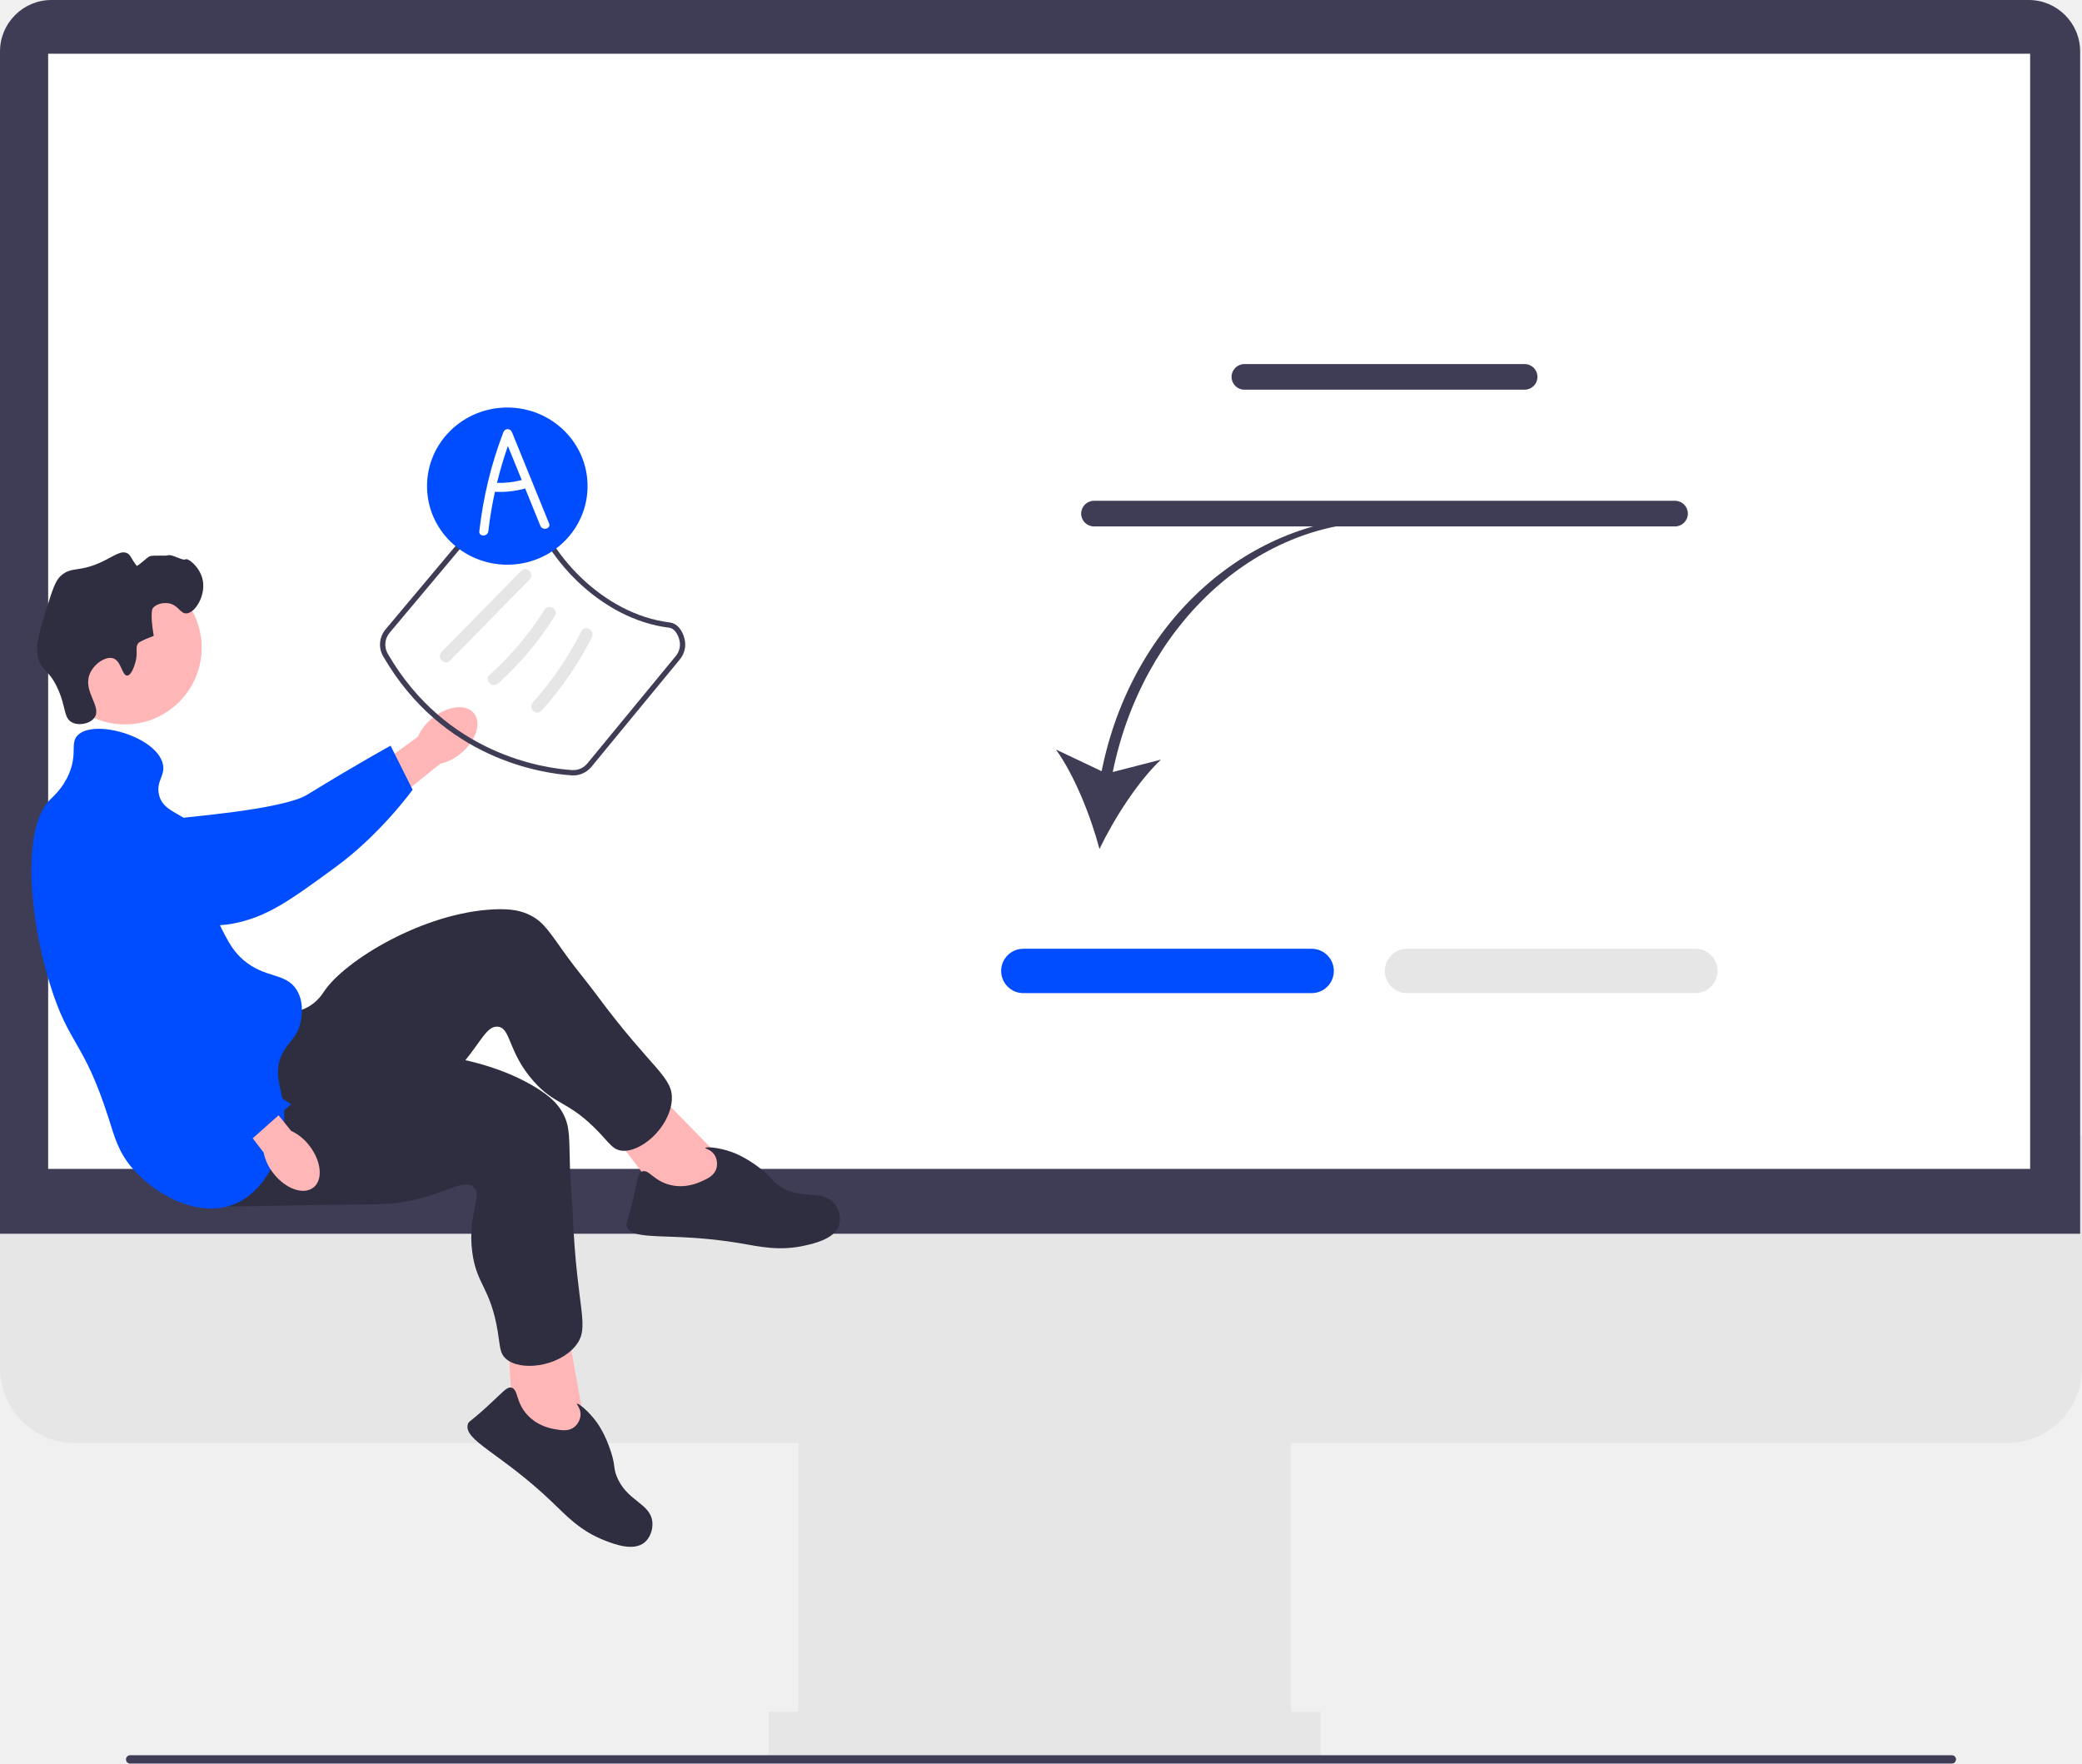
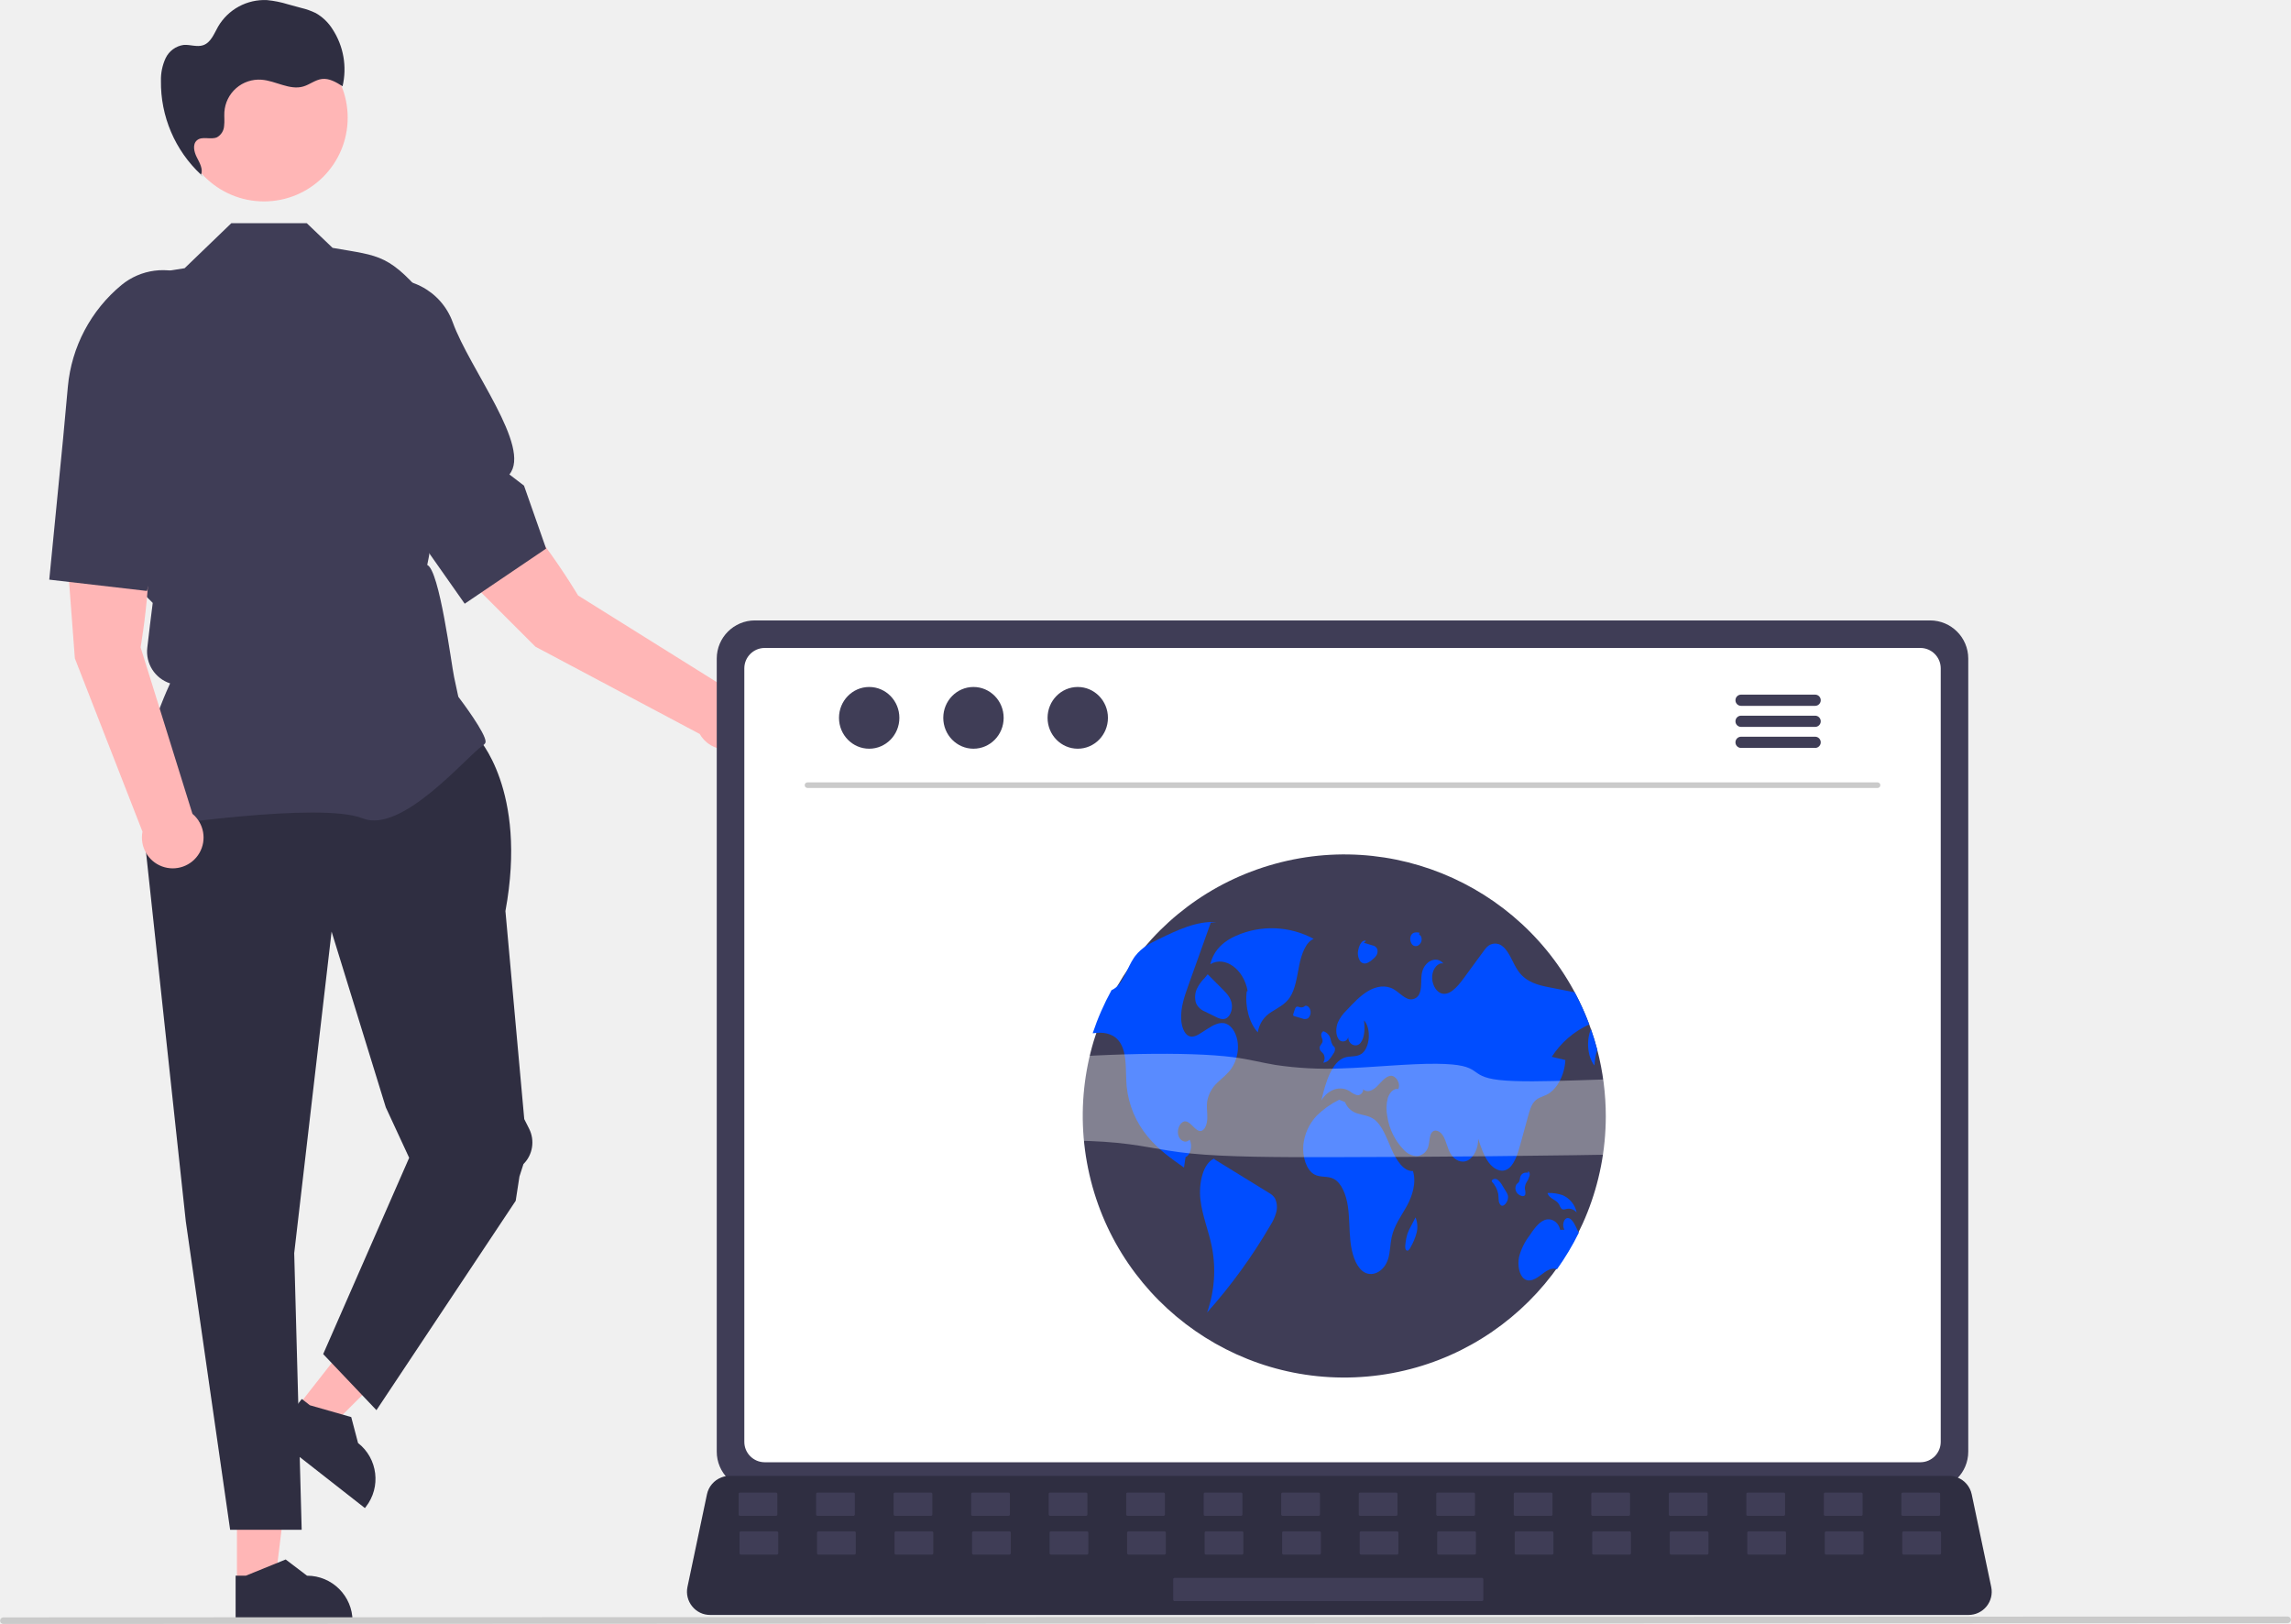
- <svg xmlns="http://www.w3.org/2000/svg" width="596.912" height="505.575" viewBox="0 0 596.912 505.575">
-   <g>
-     <path d="M575.427,413.696H21.485c-11.847,0-21.485-9.638-21.485-21.485v-66.671H596.912v66.671c0,11.847-9.638,21.485-21.485,21.485Z" fill="#e6e6e6" />
-     <rect x="228.887" y="402.544" width="141.262" height="100.901" fill="#e6e6e6" />
-     <rect x="220.39" y="490.7" width="158.256" height="12.745" fill="#e6e6e6" />
-     <path d="M596.381,353.686H0V14.744C0,6.614,6.614,0,14.744,0H581.637c8.13,0,14.744,6.614,14.744,14.744V353.686Z" fill="#3f3d56" />
-     <rect x="13.808" y="15.401" width="568.234" height="319.698" fill="#fff" />
-   </g>
-   <g>
-     <path id="uuid-25324785-d0f2-4f1c-ad19-f4bb5410ff47-206" d="M123.853,205.949c4.349-3.594,9.729-4.263,12.015-1.494,2.287,2.768,.614,7.924-3.737,11.519-1.718,1.46-3.761,2.487-5.958,2.995l-18.62,14.994-6.85-8.888,19.083-13.838c.914-2.062,2.308-3.875,4.066-5.288Z" fill="#ffb6b6" />
-     <path d="M16.233,239.779c-.009-.663-.003-6.447,4.279-10.103,4.919-4.199,11.86-2.5,14.294-1.904,5.624,1.377,6.085,3.79,11.366,6.268,9.88,4.637-2.499,2.264,3.38,.777,2.035-.515,31.312-2.545,38.6-7.031,14.174-8.724,23.831-14.013,23.831-14.013l6.313,12.626s-9.129,12.694-21.977,22.097c-13.179,9.646-19.769,14.469-29.783,16.332-.862,.16-22.072,3.782-39.155-8.981-3.897-2.911-11.036-8.245-11.147-16.07Z" fill="#004dff" />
-     <circle cx="35.816" cy="185.675" r="21.993" fill="#ffb6b6" />
-     <g>
-       <polygon points="208.055 333.43 185.405 310.246 173.714 322.442 190.588 344.671 207.326 346.586 208.055 333.43" fill="#ffb6b6" />
-       <path d="M78.726,289.954c1.325,.11,5.535,.953,9.558-1.26,2.746-1.511,4.155-3.757,4.63-4.472,5.901-8.863,28.552-22.684,48.881-23.535,4.604-.193,7.634,.341,10.388,1.776,3.905,2.036,5.464,4.952,10.42,11.783,2.711,3.737,5.71,7.257,8.454,10.97,16.062,21.736,22.151,23.443,21.529,30.411-.691,7.732-9.029,15.067-14.571,14.22-2.27-.347-3.149-1.925-6.181-5.12-8.891-9.368-12.57-7.637-18.9-14.812-7.391-8.377-6.423-15.323-10.279-15.591-3.576-.249-5.095,5.677-12.729,13.548-3.493,3.602-5.98,5.254-13.559,10.511-29.511,20.473-29.982,21.912-35.937,23.544-2.606,.714-21.1,5.785-27.688-2.284-10.31-12.627,14.046-50.682,25.983-49.69Z" fill="#2f2e41" />
-       <path d="M201.13,338.669c1.666-.748,3.614-1.623,4.24-3.634,.424-1.361,.18-3.039-.697-4.198-1.011-1.338-2.508-1.514-2.448-1.751,.092-.36,3.632-.22,7.517,1.154,.733,.259,4.055,1.473,8.28,4.772,3.385,2.643,2.93,3.173,5.053,4.697,6.516,4.678,12.628,.991,16.154,5.378,1.361,1.693,1.941,4.097,1.369,6.04-1.15,3.903-6.743,5.246-9.8,5.94-7.362,1.67-12.933,.307-18.752-.674-19.787-3.334-30.904-.298-32.392-4.881-.282-.868,.176-.794,1.702-7.16,1.506-6.284,1.456-8.009,2.739-8.513,1.93-.757,3.227,2.688,8.089,3.867,4.309,1.045,7.865-.552,8.944-1.036Z" fill="#2f2e41" />
-     </g>
-     <g>
-       <polygon points="167.788 409.275 162.065 377.372 145.542 380.899 147.023 408.768 159.798 419.751 167.788 409.275" fill="#ffb6b6" />
-       <path d="M85.188,300.678c1.034,.835,4.044,3.897,8.617,4.325,3.121,.292,5.548-.776,6.342-1.1,9.86-4.02,36.364-2.737,53.662,7.974,3.917,2.426,6.125,4.569,7.598,7.303,2.088,3.877,1.741,7.166,2.006,15.601,.145,4.614,.65,9.211,.835,13.824,1.085,27.005,5.165,31.836,.737,37.253-4.913,6.01-15.932,7.397-20.042,3.584-1.683-1.561-1.524-3.361-2.239-7.707-2.097-12.744-6.112-13.378-7.321-22.869-1.411-11.082,3.29-16.286,.25-18.673-2.819-2.214-7.404,1.836-18.141,4.063-4.913,1.019-7.899,.989-17.122,1.084-35.915,.369-37.113,1.295-42.957-.698-2.557-.872-20.707-7.062-21.628-17.438-1.44-16.237,40.082-34.049,49.402-26.526Z" fill="#2f2e41" />
-       <path d="M159.116,409.722c1.798,.316,3.901,.687,5.549-.626,1.115-.888,1.855-2.414,1.781-3.865-.086-1.675-1.225-2.661-1.042-2.823,.279-.246,3.128,1.858,5.572,5.176,.461,.626,2.528,3.496,4.172,8.598,1.317,4.088,.643,4.27,1.543,6.723,2.765,7.53,9.893,7.911,10.347,13.521,.175,2.165-.694,4.48-2.26,5.767-3.143,2.584-8.525,.555-11.444-.588-7.029-2.752-10.874-7.009-15.138-11.087-14.5-13.87-25.404-17.6-24.062-22.228,.254-.876,.591-.558,5.429-4.969,4.775-4.354,5.703-5.81,7.046-5.506,2.023,.457,1.16,4.036,4.522,7.742,2.979,3.284,6.818,3.96,7.983,4.165Z" fill="#2f2e41" />
-     </g>
-     <path d="M38.815,189.879c.856-3.063-.219-4.179,.877-5.554,0-0,.441-.553,4.384-2.046h0c-1.163-6.75-.292-7.892-.292-7.892,1.004-1.316,3.015-1.634,4.384-1.461,2.896,.364,3.408,2.982,5.261,2.923,2.56-.081,5.63-5.205,4.677-9.646-.777-3.622-4.129-6.313-4.969-5.846-.833,.463-3.832-1.578-4.969-1.169-.777,.279-4.432-.092-5.261,.292-.905,.42-3.498,3.035-3.745,2.705-1.722-2.289-1.686-3.089-2.685-3.582-1.771-.874-3.696,.742-7.015,2.338-6.83,3.285-8.829,1.325-11.984,4.092-1.594,1.398-2.448,4.069-4.092,9.353-2.299,7.391-3.449,11.086-2.338,14.615,1.132,3.598,2.8,2.815,5.261,7.892,2.74,5.651,1.796,8.936,4.384,10.23,2.001,1,5.216,.364,6.43-1.461,2.079-3.125-3.294-7.352-1.461-12.276,1.125-3.023,4.595-5.315,6.723-4.677,2.406,.722,2.583,5.036,4.092,4.969,1.292-.057,2.189-3.266,2.338-3.8Z" fill="#2f2e41" />
-     <path d="M22.154,210.924c4.5-5.046,22.832,.177,24.553,8.184,.708,3.294-1.905,4.684-1.169,8.476,1.076,5.547,7.169,5.169,11.692,10.815,6.421,8.016-.194,15.852,7.015,29.229,1.54,2.859,2.839,5.268,5.554,7.6,6.23,5.351,12.027,3.516,15.199,8.476,2.372,3.71,1.397,8.282,1.169,9.353-.936,4.392-3.473,5.462-5.261,9.061-2.975,5.988,.393,10.384,.585,17.538,.239,8.951-4.517,21.358-14.03,25.429-10.687,4.574-23.577-3.001-29.814-10.523-3.722-4.488-4.802-8.628-6.43-13.738-7.277-22.837-11.388-20.772-16.953-38.875-6.362-20.695-7.612-44.941,0-52.613,1.009-1.017,3.786-3.367,5.554-7.6,2.379-5.695,.324-8.556,2.338-10.815Z" fill="#004dff" />
-     <g>
-       <path id="uuid-91308677-eda7-42a2-9f2e-a07e84038198-207" d="M88.653,328.391c3.489,4.433,4.03,9.827,1.208,12.047-2.822,2.22-7.937,.426-11.427-4.01-1.418-1.753-2.396-3.819-2.852-6.028l-14.547-18.971,7.517-5.733,14.911,18.503c2.04,.962,3.819,2.4,5.19,4.191Z" fill="#ffb6b6" />
-       <path d="M35.377,230.155c.647-.145,6.311-1.319,10.763,2.127,5.115,3.959,4.867,11.1,4.78,13.605-.201,5.786-2.468,6.73-3.817,12.406-2.524,10.619,2.283,20.487,4.938,25.939,.919,1.887,3.872,7.662,9.75,13.881,11.432,12.095,21.632,18.46,21.632,18.46l-10.958,9.74s-17.455-5.32-29.282-15.979c-12.132-10.934-30.789-49.619-34.657-59.043-.333-.812,4.385,12.382,13.393-6.946,2.055-4.409,5.82-12.486,13.457-14.192Z" fill="#004dff" />
-     </g>
-   </g>
-   <g>
-     <path d="M315.838,221.081l-13.084-6.198c5.366,7.489,9.99,19.185,12.466,28.493,4.191-8.67,10.948-19.278,17.636-25.614l-13.828,3.557c8.521-41.76,40.569-71.739,77.27-71.739l.52-1.508c-38.334,0-72.28,29.564-80.98,73.01Z" fill="#3f3d56" />
-     <path d="M376.057,284.71h-82.668c-3.506,0-6.359-2.853-6.359-6.359s2.853-6.359,6.359-6.359h82.668c3.506,0,6.359,2.853,6.359,6.359s-2.853,6.359-6.359,6.359Z" fill="#004dff" />
-     <path d="M486.057,284.71h-82.668c-3.506,0-6.359-2.853-6.359-6.359s2.853-6.359,6.359-6.359h82.668c3.506,0,6.359,2.853,6.359,6.359s-2.853,6.359-6.359,6.359Z" fill="#e6e6e6" />
-   </g>
-   <g>
-     <path d="M437.118,111.717h-80.357c-2.026,0-3.674-1.648-3.674-3.674s1.648-3.674,3.674-3.674h80.357c2.026,0,3.674,1.648,3.674,3.674s-1.648,3.674-3.674,3.674Z" fill="#3f3d56" />
-     <path d="M480.239,150.915h-166.598c-2.026,0-3.674-1.648-3.674-3.674s1.648-3.674,3.674-3.674h166.598c2.026,0,3.674,1.648,3.674,3.674,0,2.026-1.648,3.674-3.674,3.674Z" fill="#3f3d56" />
-   </g>
-   <path d="M36.121,504.385c0,.66,.53,1.19,1.19,1.19H559.601c.66,0,1.19-.53,1.19-1.19,0-.66-.53-1.19-1.19-1.19H37.311c-.66,0-1.19,.53-1.19,1.19Z" fill="#3f3d56" />
-   <path d="M164.369,222.297c-.142,0-.283-.005-.425-.014-8.369-.537-37.005-4.589-54.1-34.148-1.409-2.434-1.131-5.528,.69-7.698l31.66-37.722c1.295-1.543,3.295-2.431,5.32-2.407,1.4,.033,4.715,.387,5.358,2.942,3.803,15.097,19.863,32.847,39.177,35.2,1.958,.238,3.529,1.984,4.204,4.672,.526,2.092,.04,4.248-1.335,5.916l-25.362,30.798c-1.288,1.564-3.179,2.461-5.188,2.461Zm-16.976-80.472c-1.547,0-3.052,.693-4.036,1.865l-31.66,37.722c-1.413,1.683-1.629,4.079-.54,5.962,16.719,28.907,44.705,32.868,52.884,33.393,1.67,.112,3.274-.6,4.343-1.897l25.363-30.798c1.065-1.292,1.441-2.961,1.034-4.581-.398-1.586-1.373-3.347-2.916-3.535-19.952-2.43-36.54-20.753-40.466-36.335-.318-1.262-2.232-1.755-3.918-1.795-.03-.001-.06-.001-.09-.001Z" fill="#3f3d56" />
-   <path d="M129.03,189.376l22.826-23.273c1.56-1.591-.884-4.039-2.446-2.446l-22.826,23.273c-1.56,1.591,.884,4.039,2.446,2.446h0Z" fill="#e6e6e6" />
-   <path d="M142.806,195.933c6.3-5.646,11.774-12.184,16.256-19.358,1.183-1.894-1.809-3.632-2.987-1.746-4.334,6.935-9.626,13.199-15.715,18.657-1.661,1.489,.792,3.929,2.446,2.446h0Z" fill="#e6e6e6" />
-   <path d="M155.223,203.784c5.736-6.353,10.618-13.444,14.461-21.093,.997-1.984-1.986-3.738-2.987-1.746-3.714,7.39-8.378,14.253-13.92,20.393-1.489,1.649,.951,4.103,2.446,2.446h0Z" fill="#e6e6e6" />
-   <g>
-     <ellipse cx="145.443" cy="139.357" rx="23.013" ry="22.528" fill="#004dff" />
-     <path d="M157.417,150.043c-3.539-8.702-7.079-17.403-10.618-26.105-.489-1.202-2.02-1.244-2.497,0-3.497,9.123-5.782,18.643-6.881,28.349-.187,1.653,2.404,1.64,2.59,0,.43-3.798,1.068-7.568,1.888-11.298,2.916,.153,5.857-.174,8.671-.953,1.45,3.565,2.9,7.13,4.35,10.696,.62,1.523,3.126,.857,2.497-.688Zm-14.931-11.614c.872-3.57,1.918-7.098,3.131-10.57l3.969,9.758c-2.325,.61-4.702,.882-7.1,.811Z" fill="#fff" />
+ <svg xmlns="http://www.w3.org/2000/svg" data-name="Layer 1" width="829.131" height="587.676" viewBox="0 0 829.131 587.676">
+   <polygon points="85.757 572.858 99.518 572.857 106.065 519.775 85.754 519.776 85.757 572.858" fill="#ffb6b6" />
+   <path d="M270.706,743.376l42.319-.002v-.535a16.473,16.473,0,0,0-16.472-16.472h-.001l-7.73-5.865-14.423,5.865-3.694 0Z" transform="translate(-185.4343 -156.1618)" fill="#2f2e41" />
+   <polygon points="107.98 508.635 118.814 517.121 156.702 479.371 140.712 466.846 107.98 508.635" fill="#ffb6b6" />
+   <path d="M284.179,675.8l33.316,26.096.33-.421a16.473,16.473,0,0,0-2.809-23.125l-.001-.001-2.469-9.384L297.575,664.689l-2.908-2.278Z" transform="translate(-185.4343 -156.1618)" fill="#2f2e41" />
+   <path d="M358.205,422.937s18.265,18.941,10.147,62.912l6.815,75.288,1.759,3.485a11.051,11.051,0,0,1-2.052,12.793l0,0-1.449,4.493-1.353,8.794-50.397,75.765-19.279-20.294,31.118-71.029L325.058,556.878l-19.618-63.588L291.911,609.642l2.706,100.118h-25.895L252.676,598.142,235.764,441.201l8.797-18.265Z" transform="translate(-185.4343 -156.1618)" fill="#2f2e41" />
+   <path d="M239.981,455.482l-.185-.259c-9.856-13.799,4.968-46.958,7.203-51.765h0a12.068,12.068,0,0,1-8.26-12.889l.964-8.193,1.005-8.036-7.197-7.197-.02-.179-4.142-36.242-6.022-24.072a52.848,52.848,0,0,1,15-51.216l13.921-2.21,16.918-16.301h27.282l9.354,8.937c17.463,3.063,20.463,2.063,35.463,20.063l-6.816,55.962-1.7,7.699.005,10.442,4.323,4.804a14.95,14.95,0,0,1,3.546,12.932l-.568,2.842h0c4.458,1.911,8.713,35.866,9.729,40.608l1.518,7.085c1.299,1.714,9.873,13.146,9.873,16.271,0,.469-.346.923-1.09,1.426-5.843,3.956-29.137,32.023-43.431,26.303-15.225-6.088-75.747,3.045-76.357,3.138Z" transform="translate(-185.4343 -156.1618)" fill="#3f3d56" />
+   <path d="M236.316,390.407s7.006-39.595-.052-54.485l-28,2,4.261,56.487,24.477,62.717a11.154,11.154,0,1,0,18.078-6.463Z" transform="translate(-185.4343 -156.1618)" fill="#ffb6b6" />
+   <path d="M208.264,314.922l1.733-18.871a54.107,54.107,0,0,1,19.403-36.752l0,0a23.687,23.687,0,0,1,24.787-3.272h0a23.631,23.631,0,0,1,12.205,29.866c-6.472,16.972-4.135,34.921-16.753,37.109l1.371,6.522-12.407,40.49-35.338-4.094Z" transform="translate(-185.4343 -156.1618)" fill="#3f3d56" />
+   <path d="M394.641,371.641s-20.509-34.586-35.571-41.272L339.147,350.145l40.067,40.044,59.456,31.584a11.154,11.154,0,1,0,9.491-16.689Z" transform="translate(-185.4343 -156.1618)" fill="#ffb6b6" />
+   <path d="M324.148,332.708l-10.993-15.437a54.107,54.107,0,0,1-9.258-40.515l0,0a23.687,23.687,0,0,1,16.658-18.645h0a23.631,23.631,0,0,1,28.729,14.683c6.162,17.087,28.639,45.17,20.499,55.058l5.293,4.051,7.999,22.787L353.616,374.632Z" transform="translate(-185.4343 -156.1618)" fill="#3f3d56" />
+   <circle cx="95.531" cy="42.587" r="30.299" fill="#ffb6b6" />
+   <path d="M258.977,220.105c-.264-.232-.514-.48-.773-.718-.009.024-.011.05-.021.074Z" transform="translate(-185.4343 -156.1618)" fill="#2f2e41" />
+   <path d="M305.795,166.753a17.182,17.182,0,0,0-6.067-5.85,25.38,25.38,0,0,0-5.304-1.879l-4.795-1.308a38.013,38.013,0,0,0-7.544-1.519,19.418,19.418,0,0,0-17.737,9.623c-1.449,2.57-2.611,5.772-5.407,6.712-2.255.758-4.714-.311-7.084-.104a8.53,8.53,0,0,0-6.476,4.77,18.38,18.38,0,0,0-1.699,8.141,45.619,45.619,0,0,0,14.522,34.048c.782-2.061-.506-4.287-1.524-6.259-1.03-1.995-1.667-4.777.059-6.214,1.92-1.599,4.996-.048,7.267-1.091a5.073,5.073,0,0,0,2.536-4.077c.22-1.657-.01-3.341.094-5.009a12.542,12.542,0,0,1,13.412-11.73c5.168.369,10.184,3.901,15.158,2.448,2.335-.682,4.326-2.418,6.741-2.711,2.674-.324,5.19,1.186,7.461,2.635A26.596,26.596,0,0,0,305.795,166.753Z" transform="translate(-185.4343 -156.1618)" fill="#2f2e41" />
+   <path d="M410.834,726.353l-7.71-12.39-1.54,7.08c-.27,1.24-.54,2.5-.79,3.75-2.19-1.87-4.52-3.6-6.8-5.26q-10.5-7.62-20.99-15.26l2.19,12.7c1.35,7.82,2.76,15.8,6.1,22.95.37.81.77,1.61,1.2,2.39h32.54a10.487,10.487,0,0,0,.54-2.24.775.775,0,0,0,.01-.15C416.094,735.073,413.414,730.503,410.834,726.353Z" transform="translate(-185.4343 -156.1618)" fill="#f0f0f0" />
+   <path d="M974.916,712.972l-13.985-22.474-2.793,12.842c-.49,2.249-.98,4.535-1.433,6.802-3.972-3.392-8.199-6.53-12.334-9.541q-19.046-13.822-38.074-27.68l3.972,23.036c2.449,14.185,5.007,28.659,11.065,41.628.671,1.469,1.397,2.921,2.177,4.335h59.024a19.024,19.024,0,0,0,.98-4.063,1.405,1.405,0,0,0,.018-.272C984.458,728.789,979.596,720.5,974.916,712.972Z" transform="translate(-185.4343 -156.1618)" fill="#f0f0f0" />
+   <path d="M1013.375,743.531l-826.75.307a1.191,1.191,0,0,1,0-2.381l826.75-.307a1.191,1.191,0,0,1,0,2.381Z" transform="translate(-185.4343 -156.1618)" fill="#cacaca" />
+   <path d="M444.832,394.459V681.483A13.806,13.806,0,0,0,458.627,695.278h425.34a13.806,13.806,0,0,0,13.795-13.795V394.459A13.812,13.812,0,0,0,883.967,380.68H458.627A13.812,13.812,0,0,0,444.832,394.459Z" transform="translate(-185.4343 -156.1618)" fill="#3f3d56" />
+   <path d="M454.81,398.031v279.912a7.385,7.385,0,0,0,7.373,7.373H880.426a7.385,7.385,0,0,0,7.373-7.373v-279.912a7.389,7.389,0,0,0-7.373-7.388H462.183A7.389,7.389,0,0,0,454.81,398.031Z" transform="translate(-185.4343 -156.1618)" fill="#fff" />
+   <path d="M435.937,737.461a8.272,8.272,0,0,0,6.509,3.114h455.439a8.381,8.381,0,0,0,8.192-10.1l-7.07-33.581a8.396,8.396,0,0,0-5.218-6.088,8.121,8.121,0,0,0-2.974-.561H449.487a8.12,8.12,0,0,0-2.974.561,8.395,8.395,0,0,0-5.218,6.088l-7.07,33.581A8.374,8.374,0,0,0,435.937,737.461Z" transform="translate(-185.4343 -156.1618)" fill="#2f2e41" />
+   <rect x="873.553" y="696.293" width="14.027" height="8.416" rx="0.488" transform="translate(1575.698 1244.84) rotate(-180)" fill="#3f3d56" />
+   <rect x="845.498" y="696.293" width="14.027" height="8.416" rx="0.488" transform="translate(1519.589 1244.84) rotate(-180)" fill="#3f3d56" />
+   <rect x="817.443" y="696.293" width="14.027" height="8.416" rx="0.488" transform="translate(1463.48 1244.84) rotate(-180)" fill="#3f3d56" />
+   <rect x="789.389" y="696.293" width="14.027" height="8.416" rx="0.488" transform="translate(1407.37 1244.84) rotate(-180)" fill="#3f3d56" />
+   <rect x="761.334" y="696.293" width="14.027" height="8.416" rx="0.488" transform="translate(1351.261 1244.84) rotate(-180)" fill="#3f3d56" />
+   <rect x="733.279" y="696.293" width="14.027" height="8.416" rx="0.488" transform="translate(1295.152 1244.84) rotate(-180)" fill="#3f3d56" />
+   <rect x="705.225" y="696.293" width="14.027" height="8.416" rx="0.488" transform="translate(1239.043 1244.84) rotate(-180)" fill="#3f3d56" />
+   <rect x="677.17" y="696.293" width="14.027" height="8.416" rx="0.488" transform="translate(1182.933 1244.84) rotate(-180)" fill="#3f3d56" />
+   <rect x="649.115" y="696.293" width="14.027" height="8.416" rx="0.488" transform="translate(1126.824 1244.84) rotate(-180)" fill="#3f3d56" />
+   <rect x="621.061" y="696.293" width="14.027" height="8.416" rx="0.488" transform="translate(1070.715 1244.84) rotate(-180)" fill="#3f3d56" />
+   <rect x="593.006" y="696.293" width="14.027" height="8.416" rx="0.488" transform="translate(1014.605 1244.84) rotate(-180)" fill="#3f3d56" />
+   <rect x="564.952" y="696.293" width="14.027" height="8.416" rx="0.488" transform="translate(958.4961 1244.84) rotate(-180)" fill="#3f3d56" />
+   <rect x="536.897" y="696.293" width="14.027" height="8.416" rx="0.488" transform="translate(902.3868 1244.84) rotate(-180)" fill="#3f3d56" />
+   <rect x="508.842" y="696.293" width="14.027" height="8.416" rx="0.488" transform="translate(846.2776 1244.84) rotate(-180)" fill="#3f3d56" />
+   <rect x="480.788" y="696.293" width="14.027" height="8.416" rx="0.488" transform="translate(790.1683 1244.84) rotate(-180)" fill="#3f3d56" />
+   <rect x="452.733" y="696.293" width="14.027" height="8.416" rx="0.488" transform="translate(734.059 1244.84) rotate(-180)" fill="#3f3d56" />
+   <rect x="873.884" y="710.32" width="14.027" height="8.416" rx="0.488" transform="translate(1576.361 1272.894) rotate(-180)" fill="#3f3d56" />
+   <rect x="845.829" y="710.32" width="14.027" height="8.416" rx="0.488" transform="translate(1520.252 1272.894) rotate(-180)" fill="#3f3d56" />
+   <rect x="817.775" y="710.32" width="14.027" height="8.416" rx="0.488" transform="translate(1464.143 1272.894) rotate(-180)" fill="#3f3d56" />
+   <rect x="789.72" y="710.32" width="14.027" height="8.416" rx="0.488" transform="translate(1408.033 1272.894) rotate(-180)" fill="#3f3d56" />
+   <rect x="761.666" y="710.32" width="14.027" height="8.416" rx="0.488" transform="translate(1351.924 1272.894) rotate(-180)" fill="#3f3d56" />
+   <rect x="733.611" y="710.32" width="14.027" height="8.416" rx="0.488" transform="translate(1295.815 1272.894) rotate(-180)" fill="#3f3d56" />
+   <rect x="705.556" y="710.32" width="14.027" height="8.416" rx="0.488" transform="translate(1239.706 1272.894) rotate(-180)" fill="#3f3d56" />
+   <rect x="677.502" y="710.32" width="14.027" height="8.416" rx="0.488" transform="translate(1183.596 1272.894) rotate(-180)" fill="#3f3d56" />
+   <rect x="649.447" y="710.32" width="14.027" height="8.416" rx="0.488" transform="translate(1127.487 1272.894) rotate(-180)" fill="#3f3d56" />
+   <rect x="621.392" y="710.32" width="14.027" height="8.416" rx="0.488" transform="translate(1071.378 1272.894) rotate(-180)" fill="#3f3d56" />
+   <rect x="593.338" y="710.32" width="14.027" height="8.416" rx="0.488" transform="translate(1015.268 1272.894) rotate(-180)" fill="#3f3d56" />
+   <rect x="565.283" y="710.32" width="14.027" height="8.416" rx="0.488" transform="translate(959.1591 1272.894) rotate(-180)" fill="#3f3d56" />
+   <rect x="537.228" y="710.32" width="14.027" height="8.416" rx="0.488" transform="translate(903.0498 1272.894) rotate(-180)" fill="#3f3d56" />
+   <rect x="509.174" y="710.32" width="14.027" height="8.416" rx="0.488" transform="translate(846.9406 1272.894) rotate(-180)" fill="#3f3d56" />
+   <rect x="481.119" y="710.32" width="14.027" height="8.416" rx="0.488" transform="translate(790.8313 1272.894) rotate(-180)" fill="#3f3d56" />
+   <rect x="453.065" y="710.32" width="14.027" height="8.416" rx="0.488" transform="translate(734.722 1272.894) rotate(-180)" fill="#3f3d56" />
+   <rect x="610.031" y="727.153" width="112.219" height="8.416" rx="0.488" transform="translate(1146.845 1306.56) rotate(-180)" fill="#3f3d56" />
+   <path d="M766.585,560.202a94.642,94.642,0,1,1-5.992-33.327c.206.556.408,1.112.603,1.673v.005q1.31,3.7,2.308,7.538A95.286,95.286,0,0,1,766.585,560.202Z" transform="translate(-185.4343 -156.1618)" fill="#3f3d56" />
+   <path d="M660.88,495.918a31.968,31.968,0,0,0-28.065-1.148c-3.924,1.708-8.056,4.771-9.365,10.303,5.294-3.124,12.148,1.812,13.51,9.732l-.318.088c-.72,5.485.887,11.457,3.997,14.859a10.451,10.451,0,0,1,5.016-7.44c2.285-1.502,4.813-2.593,6.557-5.175,2.068-3.061,2.593-7.534,3.414-11.615S658.005,497.055,660.88,495.918Z" transform="translate(-185.4343 -156.1618)" fill="#004dff" />
+   <path d="M631.245,542.596c-1.466,2.202-3.425,3.584-5.182,5.304a11.93,11.93,0,0,0-3.769,7.045c-.222,1.916.122,3.864.074,5.802-.048,1.937-.693,4.118-2.011,4.6-2.08.752-3.668-3.112-5.807-3.382-1.699-.212-3.229,2.461-2.737,4.78s2.805,3.345,4.134,1.831c1.202,2.017.355,5.675-1.45,6.294-.191,1.27-.381,2.536-.566,3.806-4.563-3.192-9.173-6.437-13.053-11.111a33.725,33.725,0,0,1-7.686-18.167c-.503-5.373.243-11.518-2.223-15.652-1.974-3.308-5.362-4.039-8.411-3.832-.556.037-1.117.101-1.673.169a94.237,94.237,0,0,1,6.823-15.615,6.685,6.685,0,0,0,1.71-1.064c2.837-2.408,4.097-7.284,6.4-10.655q.222-.326.461-.635c2.356-3.075,5.51-4.658,8.559-6.13,6.749-3.277,13.694-6.595,20.819-6.14l-2.027.196q-3.549,9.941-7.104,19.882-.54,1.524-1.09,3.054c-1.345,3.769-2.731,7.781-2.525,12,.122,2.498.99,5.166,2.641,6.024,1.54.794,3.224-.18,4.711-1.143.63-.402,1.255-.805,1.884-1.212,2.26-1.456,4.764-2.948,7.151-1.974,2.186.889,3.801,3.859,4.108,7.061A14.117,14.117,0,0,1,631.245,542.596Z" transform="translate(-185.4343 -156.1618)" fill="#004dff" />
+   <path d="M644.688,587.842q-9.902-6.097-19.804-12.193l.112-.289c-4.104,1.563-5.808,8.859-5.13,14.825s2.978,11.3,4.14,17.113a45.425,45.425,0,0,1-1.713,23.835A195.205,195.205,0,0,0,645.224,599.536a16.905,16.905,0,0,0,2.074-4.599,7.317,7.317,0,0,0-.485-5.204A5.794,5.794,0,0,0,644.688,587.842Z" transform="translate(-185.4343 -156.1618)" fill="#004dff" />
+   <path d="M618.634,513.897a7.299,7.299,0,0,0-.335,5.308,5.884,5.884,0,0,0,3.287,3.045l3.648,1.808c1.213.601,2.521,1.209,3.758.714,1.492-.597,2.527-2.936,2.259-5.107-.285-2.311-1.741-3.9-3.088-5.254q-2.828-2.841-5.655-5.683l-1.062,1.301A14.189,14.189,0,0,0,618.634,513.897Z" transform="translate(-185.4343 -156.1618)" fill="#004dff" />
+   <path d="M747.031,538.6q2.461.58,4.923,1.159c-.286,5.542-3.033,10.671-6.717,12.529-1.535.773-3.245,1.059-4.515,2.504-1.149,1.313-1.731,3.356-2.266,5.309q-1.405,5.113-2.811,10.227c-1.006,3.674-2.297,7.755-4.912,9.078-2.244,1.138-4.812-.254-6.537-2.589-1.726-2.334-2.779-5.473-3.801-8.533.064,3.335-1.487,6.606-3.684,7.765-2.202,1.159-4.881.111-6.352-2.477-1.059-1.858-1.498-4.309-2.536-6.193-1.037-1.884-3.213-2.964-4.346-1.196-.746,1.175-.651,2.975-1.022,4.468a4.851,4.851,0,0,1-4.055,3.901,6.761,6.761,0,0,1-4.854-2.218,21.988,21.988,0,0,1-6.029-12.159,14.505,14.505,0,0,1,.169-6.648c.651-2.059,2.223-3.647,3.785-3.255,1.027-2.17-1-5.05-2.827-4.796-1.832.254-3.266,2.218-4.769,3.727-1.498,1.509-3.594,2.604-5.103,1.106a2.07,2.07,0,0,1-2.101,2.197,7.506,7.506,0,0,1-2.737-1.45c-3.457-2.154-7.845-.725-10.301,3.351,1.535-6.532,3.785-14.027,8.501-15.562,1.927-.63,4.028-.111,5.849-1.202,3.224-1.932,3.875-9.232,1.09-12.243.355,2.848.286,6.172-1.217,8.12-1.503,1.948-4.658.677-4.468-2.202a1.929,1.929,0,0,1-3.589.762c-1-1.524-.916-4.018-.206-5.838a13.752,13.752,0,0,1,3.086-4.383c2.514-2.694,5.066-5.42,7.977-7.114,2.917-1.694,6.283-2.265,9.205-.582,1.54.889,2.896,2.371,4.468,3.155a3.311,3.311,0,0,0,4.611-1.154c1.17-2.054.619-5.103,1.053-7.67.778-4.536,5.314-6.659,7.829-3.663-1.879-.482-3.822,1.742-4.055,4.436-.238,2.694,1.122,5.415,2.943,6.23,3.06,1.355,6.056-2.054,8.369-5.209q3.621-4.955,7.252-9.904a11.969,11.969,0,0,1,1.297-1.577,4.173,4.173,0,0,1,5.701-.116c2.446,1.996,3.594,6.087,5.6,8.903,2.911,4.092,7.268,5.087,11.322,5.881q4.534.881,9.073,1.773a94.005,94.005,0,0,1,5.267,11.63A31.875,31.875,0,0,0,747.031,538.6Z" transform="translate(-185.4343 -156.1618)" fill="#004dff" />
+   <path d="M763.504,536.091a19.079,19.079,0,0,0-1.006,5.669c-2.594-3.165-3.007-9.099-1.302-13.207Q762.506,532.253,763.504,536.091Z" transform="translate(-185.4343 -156.1618)" fill="#004dff" />
+   <path d="M756.803,602.289a94.895,94.895,0,0,1-7.887,13.196c-1.906-.815-3.954.64-5.738,2.006-1.863,1.429-4.102,2.821-6.013,1.519-1.953-1.334-2.583-5.066-1.964-8.025a21.382,21.382,0,0,1,3.663-7.538c1.588-2.371,3.287-4.833,5.494-5.754,2.213-.921,5.055.381,5.701,3.525l1.567-.053c-.879-1.207-.418-3.705.762-4.145,1.36-.513,2.541,1.355,3.345,3.007C756.093,600.775,756.459,601.527,756.803,602.289Z" transform="translate(-185.4343 -156.1618)" fill="#004dff" />
+   <path d="M696.794,579.931c-3.368.212-6.035-3.934-7.808-8.013s-3.39-8.743-6.429-10.819c-1.736-1.186-3.716-1.349-5.599-1.924a6.933,6.933,0,0,1-4.755-4.186l-2.136-.863a32.084,32.084,0,0,0-8.111,5.783,18.128,18.128,0,0,0-4.833,10.566c-.408,4.276,1.099,9.044,3.915,10.651,2.225,1.269,4.815.469,7.069,1.631,2.816,1.452,4.487,5.669,5.12,9.833s.472,8.491.925,12.703,1.701,8.593,4.283,10.751c3.231,2.701,7.973.457,9.423-4.46.711-2.411.687-5.132,1.219-7.636.937-4.408,3.464-7.679,5.469-11.295S698.128,584.127,696.794,579.931Z" transform="translate(-185.4343 -156.1618)" fill="#004dff" />
+   <path d="M663.516,536.614a8.989,8.989,0,0,1,.877.931,3.059,3.059,0,0,1-.054,3.159,2.939,2.939,0,0,0,2.104-1.07,13.528,13.528,0,0,0,1.614-2.273,2.477,2.477,0,0,0,.476-1.983c-.159-.454-.535-.648-.799-.989a6.722,6.722,0,0,1-.738-2.144,3.866,3.866,0,0,0-2.802-2.953l.169.032a1.601,1.601,0,0,0-.75,1.705c.102.661.527,1.209.484,1.883-.061.969-1.029,1.423-1.089,2.392A1.849,1.849,0,0,0,663.516,536.614Z" transform="translate(-185.4343 -156.1618)" fill="#004dff" />
+   <path d="M657.745,520.152l.015-.003a2.697,2.697,0,0,0,.287-.306Z" transform="translate(-185.4343 -156.1618)" fill="#004dff" />
+   <path d="M658.755,524.699a2.937,2.937,0,0,0,.914-2.911c-.245-1.102-1.111-1.842-1.909-1.639a1.946,1.946,0,0,1-1.809.533c-.494-.127-1.036-.455-1.464-.082a2.217,2.217,0,0,0-.499.974q-.238.73-.476,1.46a.921.921,0,0,0-.056.553.469.469,0,0,0,.359.286q1.427.421,2.853.841A2.458,2.458,0,0,0,658.755,524.699Z" transform="translate(-185.4343 -156.1618)" fill="#004dff" />
+   <path d="M730.555,587.478q-.659-1.08-1.319-2.159a7.214,7.214,0,0,0-1.738-2.182,1.54,1.54,0,0,0-2.192.22l.054.411a9.285,9.285,0,0,1,2.317,4.52c.1.736.065,1.497.153,2.236a2.607,2.607,0,0,0,.815,1.823c.692.462,1.505-.219,1.998-1.051a3.62,3.62,0,0,0,.561-2.305A4.041,4.041,0,0,0,730.555,587.478Z" transform="translate(-185.4343 -156.1618)" fill="#004dff" />
+   <path d="M737.452,588.414a4.984,4.984,0,0,0-.161-2.01,4.411,4.411,0,0,1,.671-2.501,8.13,8.13,0,0,0,1.046-2.293,1.918,1.918,0,0,0-.05-1.123c-.146-.327-.498-.476-.7-.217l.433.279a3.94,3.94,0,0,0-1.756.085,2.173,2.173,0,0,0-1.331,1.5,9.282,9.282,0,0,1-.349,1.556c-.258.53-.758.707-1.072,1.173a2.804,2.804,0,0,0,.044,2.663,3.109,3.109,0,0,0,1.759,1.383C736.514,589.099,737.21,589.109,737.452,588.414Z" transform="translate(-185.4343 -156.1618)" fill="#004dff" />
+   <path d="M749.734,592.12a6.042,6.042,0,0,0,.761,1.397c.588.592,1.387.228,2.1.084a3.632,3.632,0,0,1,3.455,1.386,8.793,8.793,0,0,0-5.057-6.31,14.857,14.857,0,0,0-5.201-.813l-.302.077C746.259,590.182,748.676,590.131,749.734,592.12Z" transform="translate(-185.4343 -156.1618)" fill="#004dff" />
+   <path d="M697.716,596.702l.004.01.088-.169Z" transform="translate(-185.4343 -156.1618)" fill="#004dff" />
+   <path d="M695.852,600.309a16.555,16.555,0,0,0-1.045,2.296,19.986,19.986,0,0,0-.758,3.929c-.095.757-.124,1.724.351,2.093a.673.673,0,0,0,.88-.12,3.482,3.482,0,0,0,.638-.949,21.852,21.852,0,0,0,2.154-5.113,8.897,8.897,0,0,0-.353-5.734Q696.786,598.511,695.852,600.309Z" transform="translate(-185.4343 -156.1618)" fill="#004dff" />
+   <path d="M677.878,504.227a2.121,2.121,0,0,0,2.286.446,7.548,7.548,0,0,0,2.151-1.421,5.061,5.061,0,0,0,1.304-1.422,2.885,2.885,0,0,0,.267-2.198,2.232,2.232,0,0,0-1.701-1.346q-1.583-.47-3.167-.939l.764-.688c-.786-.422-1.655.361-2.146,1.33a7.159,7.159,0,0,0-.651,2.005A5.148,5.148,0,0,0,677.878,504.227Z" transform="translate(-185.4343 -156.1618)" fill="#004dff" />
+   <path d="M696.516,497.97a1.744,1.744,0,0,0,2.377.193,2.657,2.657,0,0,0,1.051-1.893c.075-.83-.336-1.753-.922-1.825l.134-.777c-1.13-.204-2.52-.245-3.125,1.127A3.221,3.221,0,0,0,696.516,497.97Z" transform="translate(-185.4343 -156.1618)" fill="#004dff" />
+   <path d="M864.966,441.316H477.643a1.016,1.016,0,0,1,0-2.031H864.966a1.016,1.016,0,0,1,0,2.031Z" transform="translate(-185.4343 -156.1618)" fill="#cacaca" />
+   <ellipse cx="314.564" cy="259.771" rx="10.925" ry="11.169" fill="#3f3d56" />
+   <ellipse cx="352.306" cy="259.771" rx="10.925" ry="11.169" fill="#3f3d56" />
+   <ellipse cx="390.048" cy="259.771" rx="10.925" ry="11.169" fill="#3f3d56" />
+   <path d="M842.349,407.532h-26.81a2.03,2.03,0,0,0,0,4.06h26.81a2.03,2.03,0,0,0,0-4.06Z" transform="translate(-185.4343 -156.1618)" fill="#3f3d56" />
+   <path d="M842.349,415.152h-26.81a2.03,2.03,0,0,0,0,4.06h26.81a2.03,2.03,0,0,0,0-4.06Z" transform="translate(-185.4343 -156.1618)" fill="#3f3d56" />
+   <path d="M842.349,422.762h-26.81a2.03,2.03,0,0,0,0,4.06h26.81a2.03,2.03,0,0,0,0-4.06Z" transform="translate(-185.4343 -156.1618)" fill="#3f3d56" />
+   <g opacity="0.35">
+     <path d="M875.228,564.896c6.234-2.718-6.409-4.3-20.752-4.821s-31.695-.491-40.861-1.971c-8.865-1.431-8.212-3.976-8.958-6.281s-4.154-4.67-17.987-5.182c-17.238-.639-45.664,1.82-58.677.344-12.143-1.377-4.925-5.697-22.632-5.863-10.111-.094-23.137,1.33-34.388,1.674a125.358,125.358,0,0,1-23.861-1.244c-5.484-.898-9.303-2.037-15.475-2.831-16.203-2.083-47.905-1.383-76.199,1.287s-52.548,7.046-66.227,11.381S471.754,559.99,474.941,563.609c2.035,2.311,7.241,4.472,19.87,5.4,23.623,1.737,65.68-1.253,90.09.327,13.605.881,19.64,3.064,31.577,4.259,12.824,1.284,31.597,1.352,50.042,1.321,38.404-.063,77.79-.458,117.953-1.182,16.775-.302,34.352-.695,52.202-2.136s36.056-4.219,39.822-6.825" transform="translate(-185.4343 -156.1618)" fill="#fff" />
  </g>
</svg>
